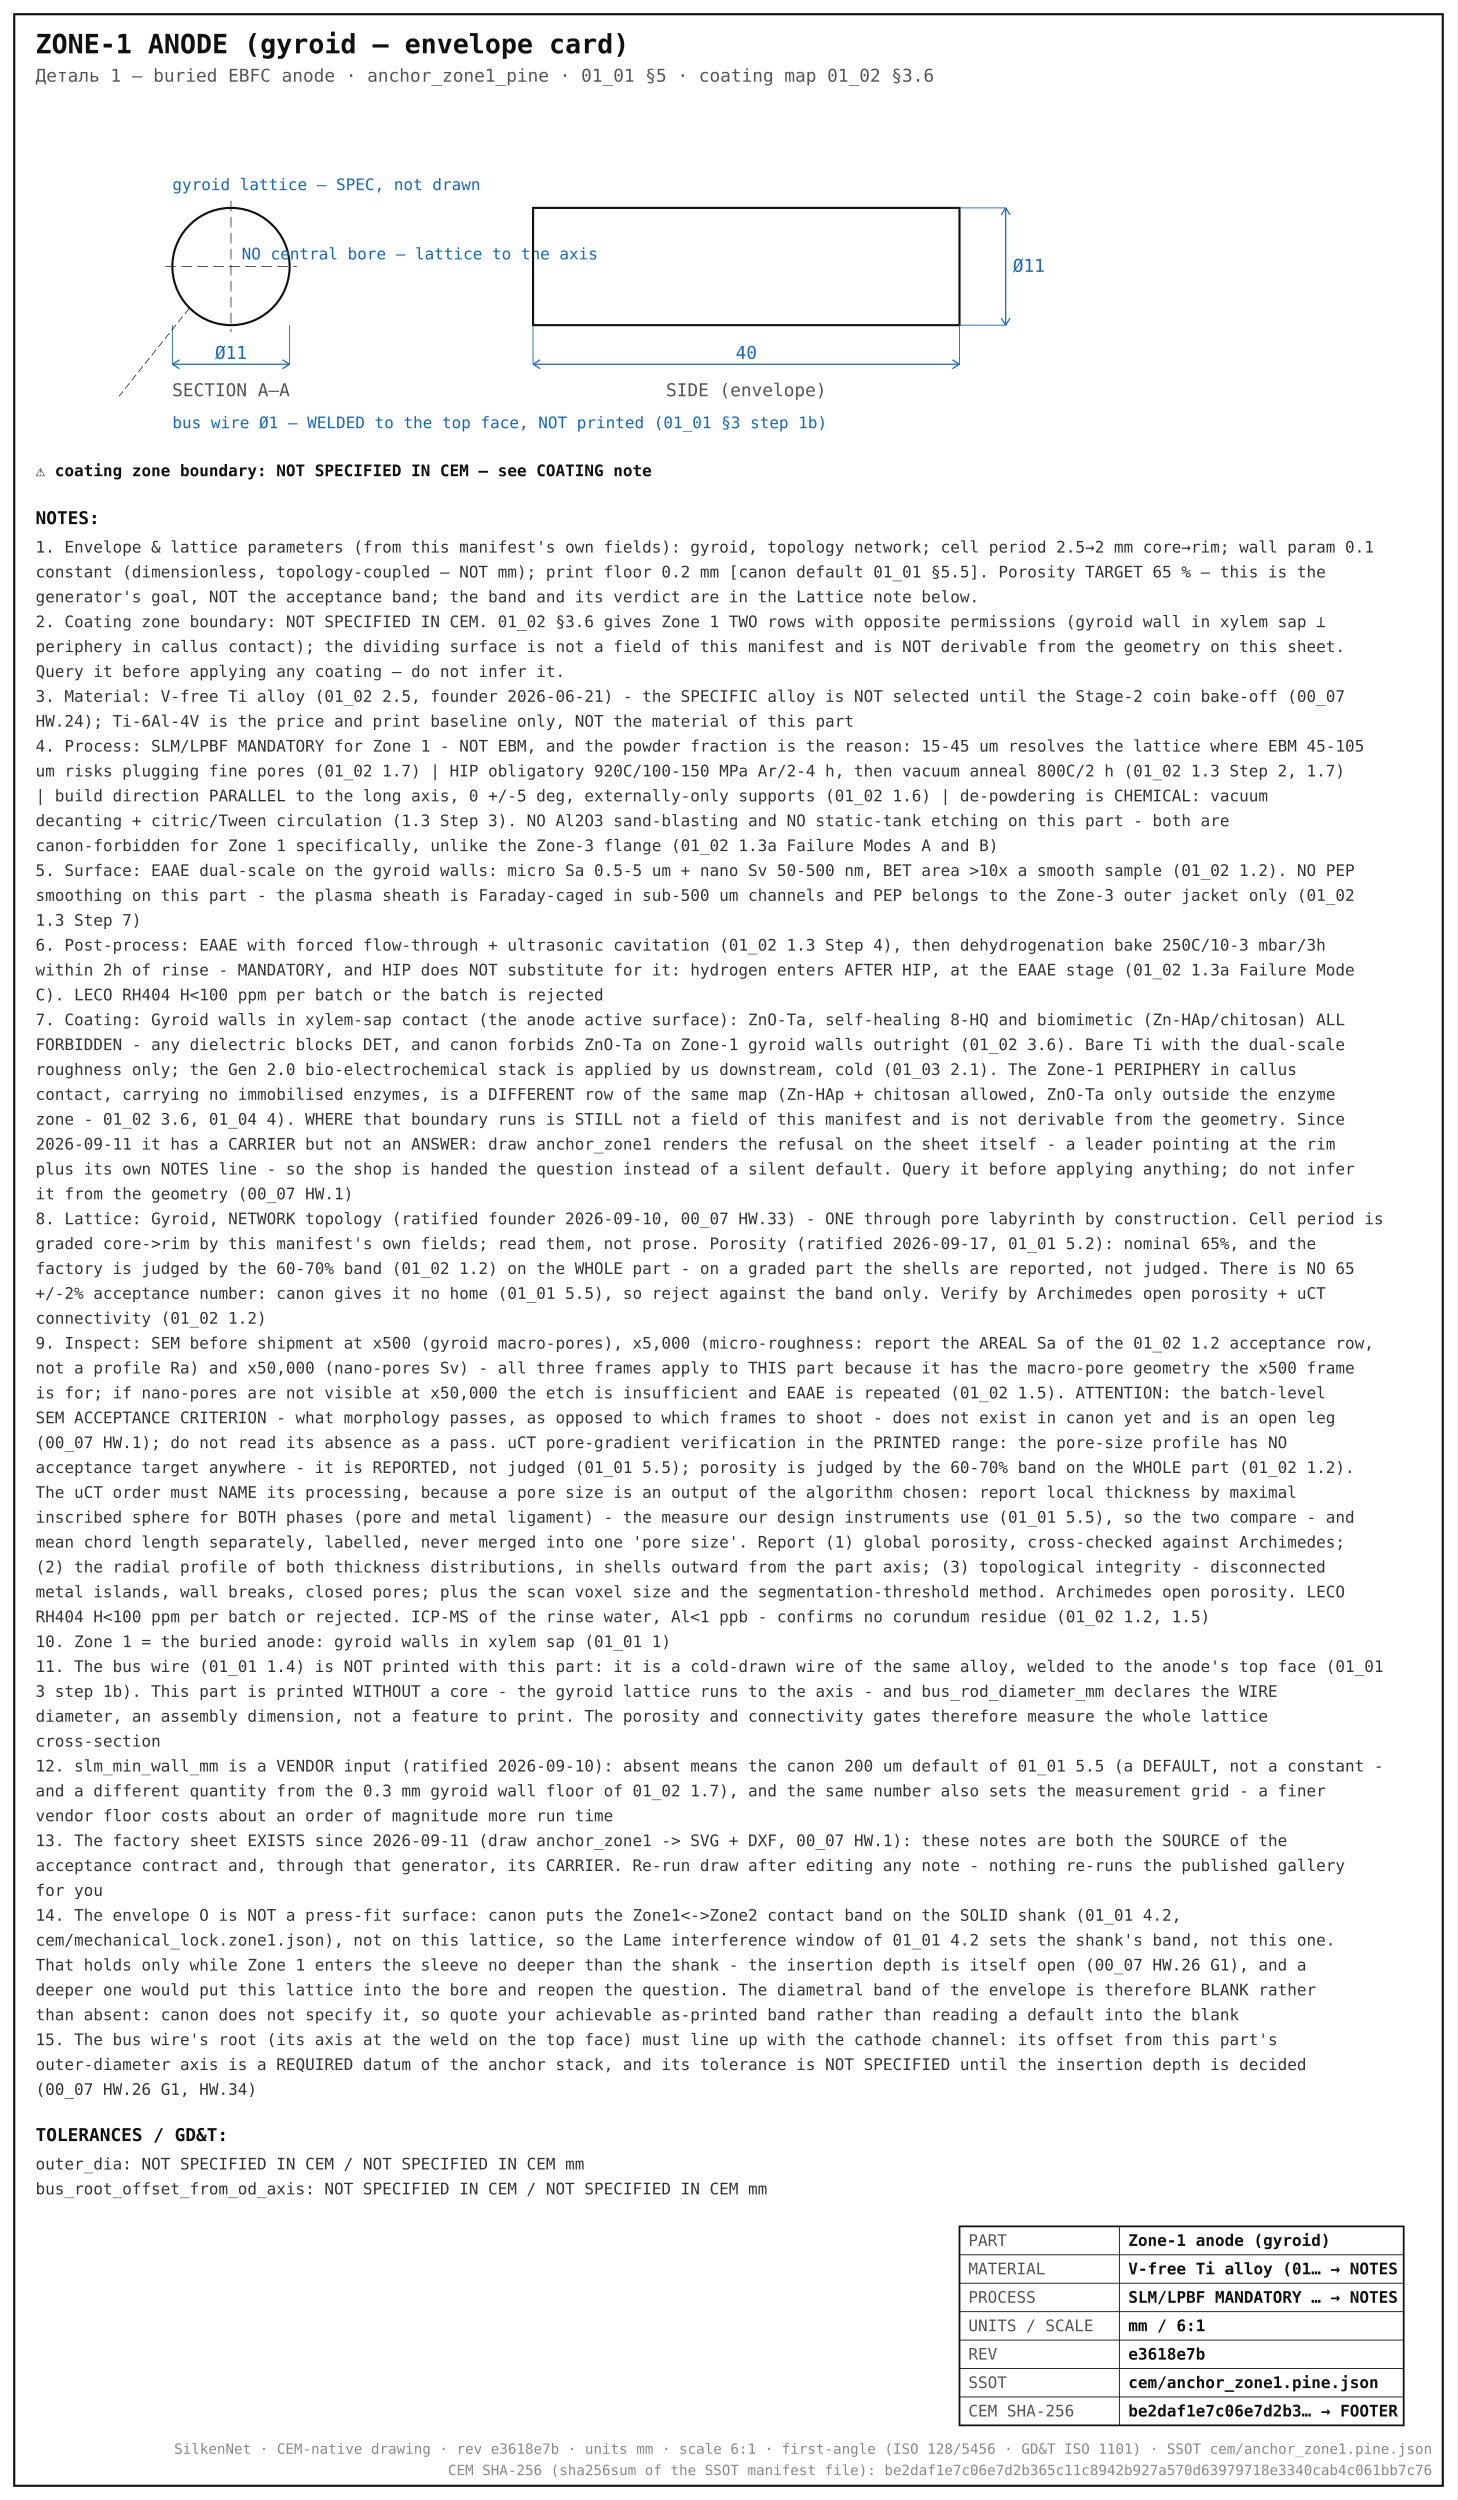
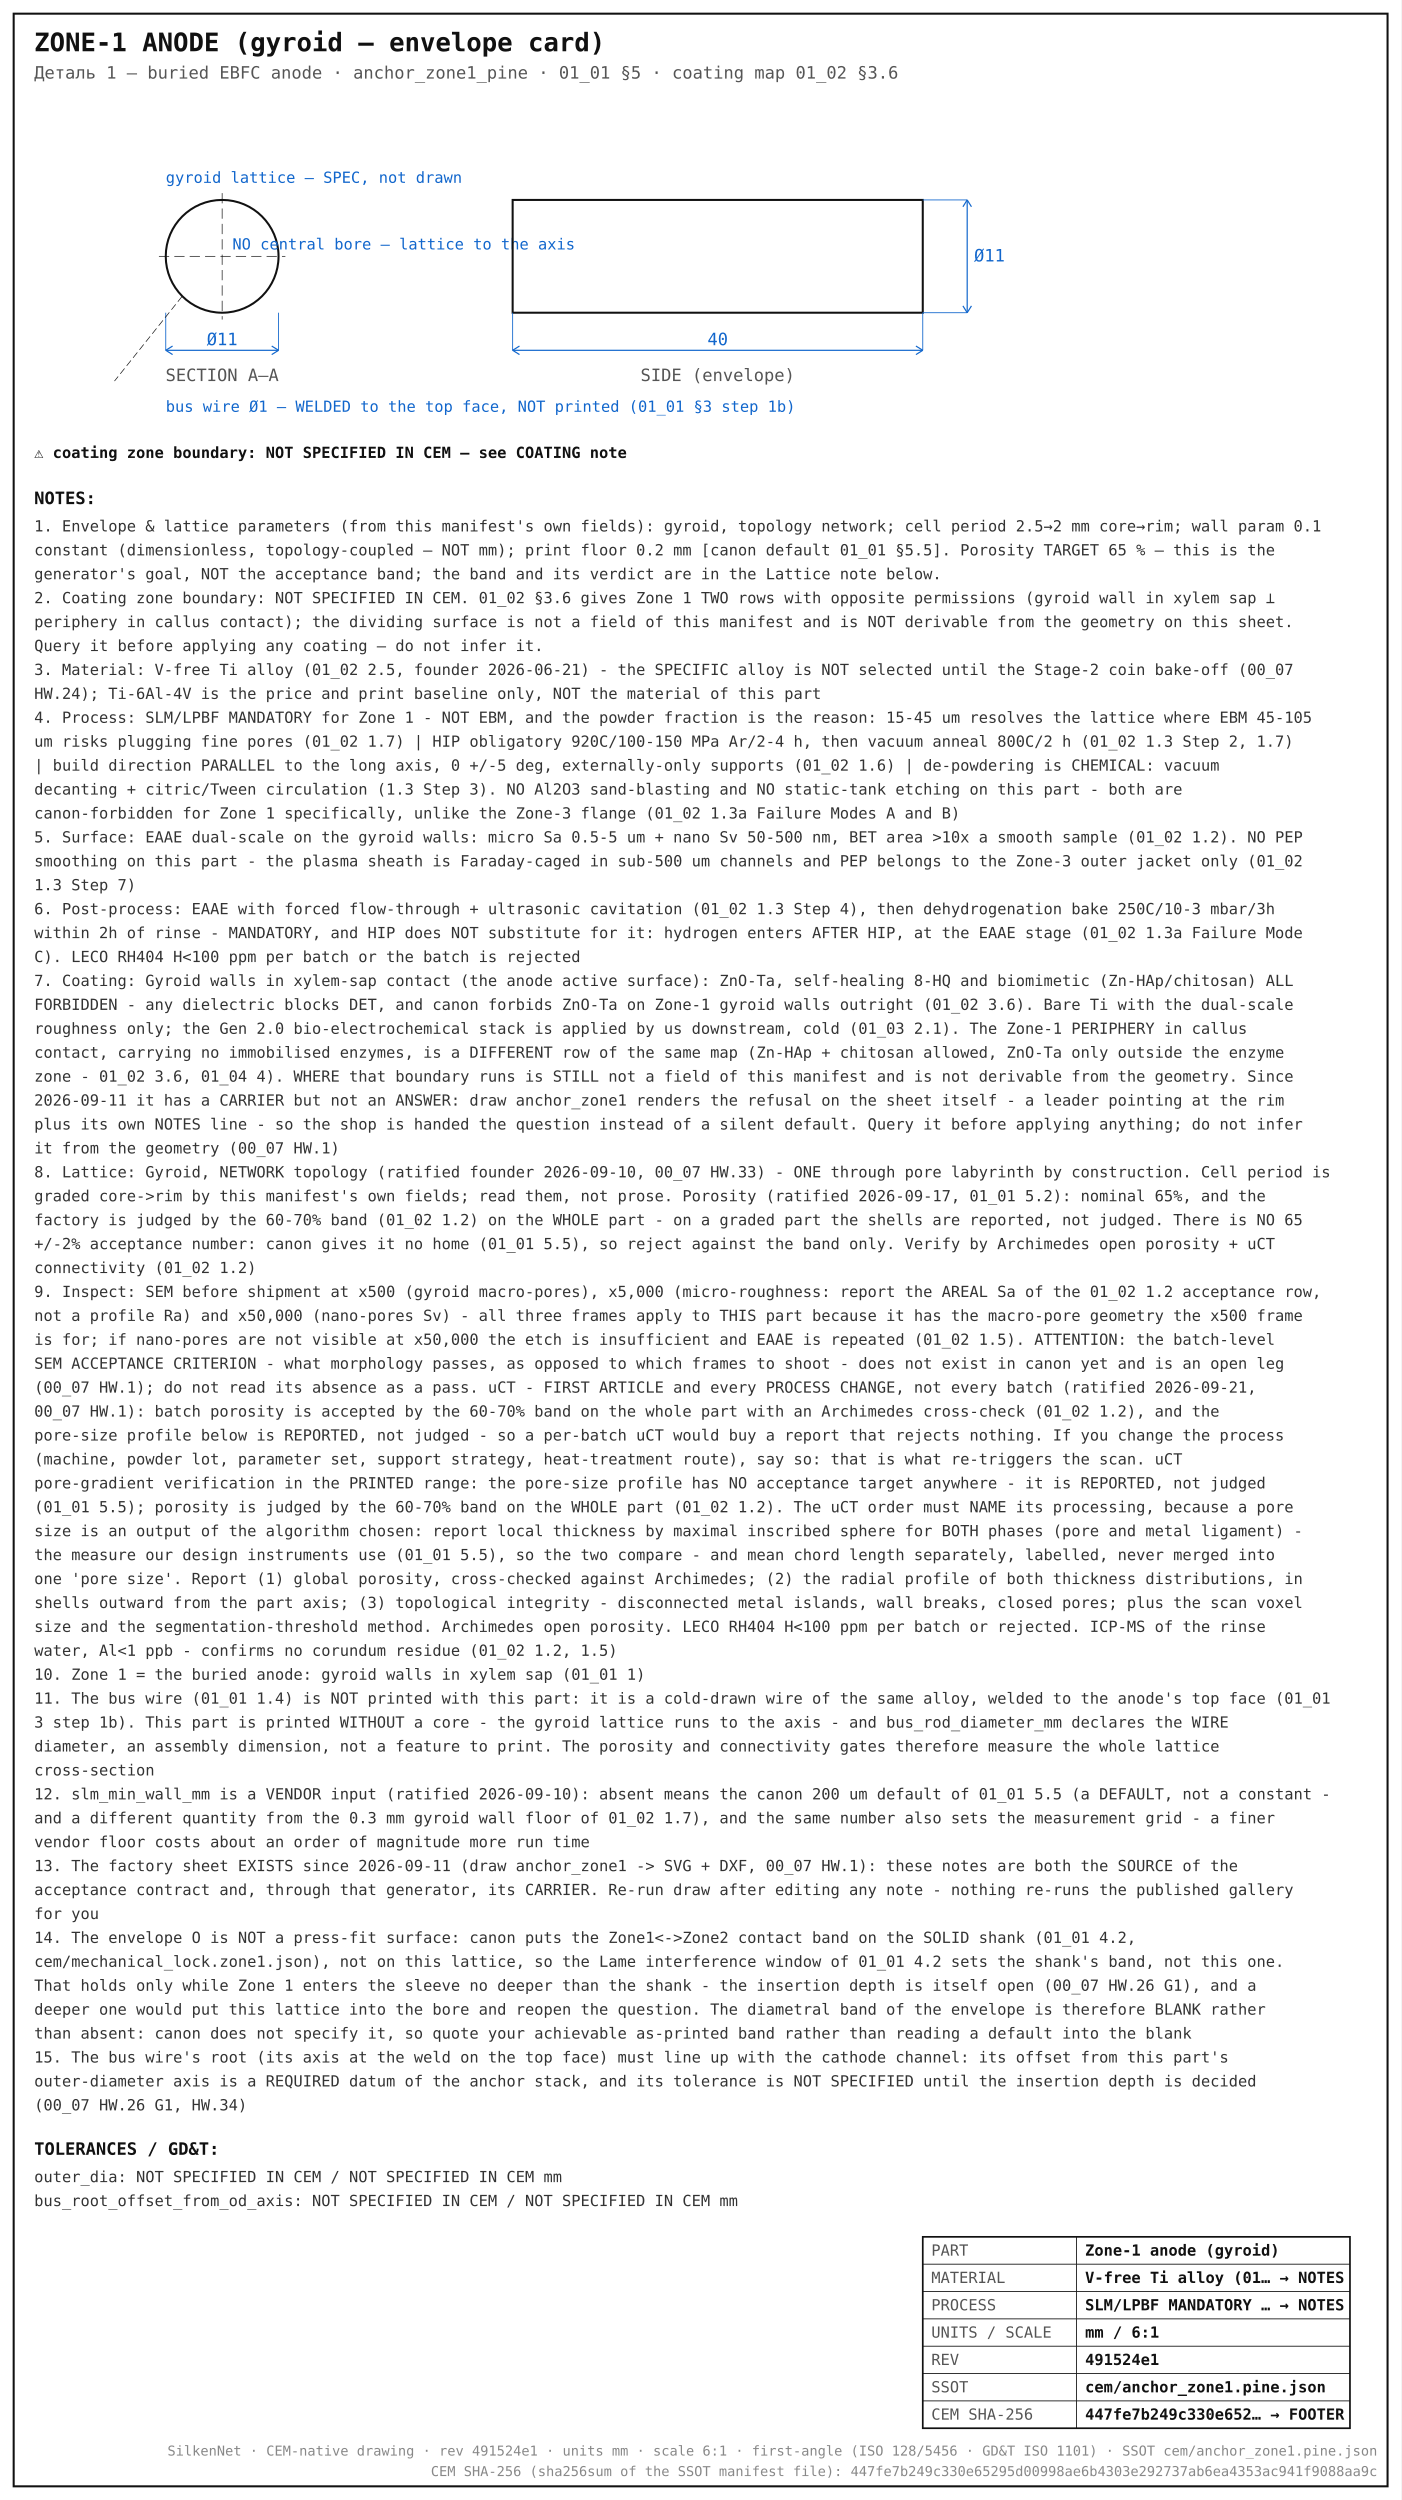
- <svg xmlns="http://www.w3.org/2000/svg" width="820" height="1407" viewBox="0 0 820 1407">
-   <rect x="0" y="0" width="820" height="1407" fill="white" />
-   <rect x="8" y="8" width="804" height="1391" fill="none" stroke="#111" stroke-width="1.2" />
+ <svg xmlns="http://www.w3.org/2000/svg" width="820" height="1463" viewBox="0 0 820 1463">
+   <rect x="0" y="0" width="820" height="1463" fill="white" />
+   <rect x="8" y="8" width="804" height="1447" fill="none" stroke="#111" stroke-width="1.2" />
  <text x="20" y="30" font-family="monospace" font-size="15" text-anchor="start" fill="#111" font-weight="bold">ZONE-1 ANODE  (gyroid — envelope card)</text>
  <text x="20" y="46" font-family="monospace" font-size="10" text-anchor="start" fill="#555" font-weight="normal">Деталь 1 — buried EBFC anode · anchor_zone1_pine · 01_01 §5 · coating map 01_02 §3.6</text>
  <circle cx="130" cy="150" r="33" fill="none" stroke="#111" stroke-width="1.2" />
  <line x1="93" y1="150" x2="167" y2="150" stroke="#111" stroke-width="0.4" stroke-dasharray="6 3" />
  <line x1="130" y1="113" x2="130" y2="187" stroke="#111" stroke-width="0.4" stroke-dasharray="6 3" />
  <text x="130" y="223" font-family="monospace" font-size="10" text-anchor="middle" fill="#555" font-weight="normal">SECTION A–A</text>
  <line x1="97" y1="183" x2="97" y2="205" stroke="#1166cc" stroke-width="0.5" />
  <line x1="163" y1="183" x2="163" y2="205" stroke="#1166cc" stroke-width="0.5" />
  <line x1="97" y1="205" x2="163" y2="205" stroke="#1166cc" stroke-width="0.7" />
  <line x1="97" y1="205" x2="101" y2="202.5" stroke="#1166cc" stroke-width="0.7" />
  <line x1="97" y1="205" x2="101" y2="207.5" stroke="#1166cc" stroke-width="0.7" />
  <line x1="163" y1="205" x2="159" y2="202.5" stroke="#1166cc" stroke-width="0.7" />
  <line x1="163" y1="205" x2="159" y2="207.5" stroke="#1166cc" stroke-width="0.7" />
  <text x="130" y="202" font-family="monospace" font-size="10" text-anchor="middle" fill="#1166cc" font-weight="normal">Ø11</text>
  <text x="136" y="146" font-family="monospace" font-size="9" text-anchor="start" fill="#1166cc" font-weight="normal">NO central bore — lattice to the axis</text>
  <text x="97" y="241" font-family="monospace" font-size="9" text-anchor="start" fill="#1166cc" font-weight="normal">bus wire Ø1 — WELDED to the top face, NOT printed (01_01 §3 step 1b)</text>
  <text x="97" y="107" font-family="monospace" font-size="9" text-anchor="start" fill="#1166cc" font-weight="normal">gyroid lattice — SPEC, not drawn</text>
  <line x1="106.57" y1="173.43" x2="67" y2="223" stroke="#111" stroke-width="0.4" stroke-dasharray="4 2" />
  <text x="20" y="268" font-family="monospace" font-size="9" text-anchor="start" fill="#111" font-weight="bold">⚠ coating zone boundary: NOT SPECIFIED IN CEM — see COATING note</text>
  <rect x="300" y="117" width="240" height="66" fill="none" stroke="#111" stroke-width="1.2" />
  <text x="420" y="223" font-family="monospace" font-size="10" text-anchor="middle" fill="#555" font-weight="normal">SIDE (envelope)</text>
  <line x1="300" y1="183" x2="300" y2="205" stroke="#1166cc" stroke-width="0.5" />
  <line x1="540" y1="183" x2="540" y2="205" stroke="#1166cc" stroke-width="0.5" />
  <line x1="300" y1="205" x2="540" y2="205" stroke="#1166cc" stroke-width="0.7" />
  <line x1="300" y1="205" x2="304" y2="202.5" stroke="#1166cc" stroke-width="0.7" />
  <line x1="300" y1="205" x2="304" y2="207.5" stroke="#1166cc" stroke-width="0.7" />
  <line x1="540" y1="205" x2="536" y2="202.5" stroke="#1166cc" stroke-width="0.7" />
  <line x1="540" y1="205" x2="536" y2="207.5" stroke="#1166cc" stroke-width="0.7" />
  <text x="420" y="202" font-family="monospace" font-size="10" text-anchor="middle" fill="#1166cc" font-weight="normal">40</text>
  <line x1="540" y1="117" x2="566" y2="117" stroke="#1166cc" stroke-width="0.5" />
  <line x1="540" y1="183" x2="566" y2="183" stroke="#1166cc" stroke-width="0.5" />
  <line x1="566" y1="117" x2="566" y2="183" stroke="#1166cc" stroke-width="0.7" />
  <line x1="566" y1="117" x2="563.5" y2="121" stroke="#1166cc" stroke-width="0.7" />
  <line x1="566" y1="117" x2="568.5" y2="121" stroke="#1166cc" stroke-width="0.7" />
  <line x1="566" y1="183" x2="563.5" y2="179" stroke="#1166cc" stroke-width="0.7" />
  <line x1="566" y1="183" x2="568.5" y2="179" stroke="#1166cc" stroke-width="0.7" />
  <text x="570" y="153" font-family="monospace" font-size="10" text-anchor="start" fill="#1166cc" font-weight="normal">Ø11</text>
  <text x="20" y="295" font-family="monospace" font-size="10" text-anchor="start" fill="#111" font-weight="bold">NOTES:</text>
  <text x="20" y="311" font-family="monospace" font-size="9" text-anchor="start" fill="#333" font-weight="normal">1. Envelope &amp; lattice parameters (from this manifest's own fields): gyroid, topology network; cell period 2.5→2 mm core→rim; wall param 0.1</text>
  <text x="20" y="325" font-family="monospace" font-size="9" text-anchor="start" fill="#333" font-weight="normal">   constant (dimensionless, topology-coupled — NOT mm); print floor 0.2 mm [canon default 01_01 §5.5]. Porosity TARGET 65 % — this is the</text>
  <text x="20" y="339" font-family="monospace" font-size="9" text-anchor="start" fill="#333" font-weight="normal">   generator's goal, NOT the acceptance band; the band and its verdict are in the Lattice note below.</text>
  <text x="20" y="353" font-family="monospace" font-size="9" text-anchor="start" fill="#333" font-weight="normal">2. Coating zone boundary: NOT SPECIFIED IN CEM. 01_02 §3.6 gives Zone 1 TWO rows with opposite permissions (gyroid wall in xylem sap ⊥</text>
  <text x="20" y="367" font-family="monospace" font-size="9" text-anchor="start" fill="#333" font-weight="normal">   periphery in callus contact); the dividing surface is not a field of this manifest and is NOT derivable from the geometry on this sheet.</text>
  <text x="20" y="381" font-family="monospace" font-size="9" text-anchor="start" fill="#333" font-weight="normal">   Query it before applying any coating — do not infer it.</text>
  <text x="20" y="395" font-family="monospace" font-size="9" text-anchor="start" fill="#333" font-weight="normal">3. Material: V-free Ti alloy (01_02 2.5, founder 2026-06-21) - the SPECIFIC alloy is NOT selected until the Stage-2 coin bake-off (00_07</text>
  <text x="20" y="409" font-family="monospace" font-size="9" text-anchor="start" fill="#333" font-weight="normal">   HW.24); Ti-6Al-4V is the price and print baseline only, NOT the material of this part</text>
  <text x="20" y="423" font-family="monospace" font-size="9" text-anchor="start" fill="#333" font-weight="normal">4. Process: SLM/LPBF MANDATORY for Zone 1 - NOT EBM, and the powder fraction is the reason: 15-45 um resolves the lattice where EBM 45-105</text>
  <text x="20" y="437" font-family="monospace" font-size="9" text-anchor="start" fill="#333" font-weight="normal">   um risks plugging fine pores (01_02 1.7) | HIP obligatory 920C/100-150 MPa Ar/2-4 h, then vacuum anneal 800C/2 h (01_02 1.3 Step 2, 1.7)</text>
  <text x="20" y="451" font-family="monospace" font-size="9" text-anchor="start" fill="#333" font-weight="normal">   | build direction PARALLEL to the long axis, 0 +/-5 deg, externally-only supports (01_02 1.6) | de-powdering is CHEMICAL: vacuum</text>
  <text x="20" y="465" font-family="monospace" font-size="9" text-anchor="start" fill="#333" font-weight="normal">   decanting + citric/Tween circulation (1.3 Step 3). NO Al2O3 sand-blasting and NO static-tank etching on this part - both are</text>
  <text x="20" y="479" font-family="monospace" font-size="9" text-anchor="start" fill="#333" font-weight="normal">   canon-forbidden for Zone 1 specifically, unlike the Zone-3 flange (01_02 1.3a Failure Modes A and B)</text>
  <text x="20" y="493" font-family="monospace" font-size="9" text-anchor="start" fill="#333" font-weight="normal">5. Surface: EAAE dual-scale on the gyroid walls: micro Sa 0.5-5 um + nano Sv 50-500 nm, BET area &gt;10x a smooth sample (01_02 1.2). NO PEP</text>
  <text x="20" y="507" font-family="monospace" font-size="9" text-anchor="start" fill="#333" font-weight="normal">   smoothing on this part - the plasma sheath is Faraday-caged in sub-500 um channels and PEP belongs to the Zone-3 outer jacket only (01_02</text>
  <text x="20" y="521" font-family="monospace" font-size="9" text-anchor="start" fill="#333" font-weight="normal">   1.3 Step 7)</text>
  <text x="20" y="535" font-family="monospace" font-size="9" text-anchor="start" fill="#333" font-weight="normal">6. Post-process: EAAE with forced flow-through + ultrasonic cavitation (01_02 1.3 Step 4), then dehydrogenation bake 250C/10-3 mbar/3h</text>
  <text x="20" y="549" font-family="monospace" font-size="9" text-anchor="start" fill="#333" font-weight="normal">   within 2h of rinse - MANDATORY, and HIP does NOT substitute for it: hydrogen enters AFTER HIP, at the EAAE stage (01_02 1.3a Failure Mode</text>
  <text x="20" y="563" font-family="monospace" font-size="9" text-anchor="start" fill="#333" font-weight="normal">   C). LECO RH404 H&lt;100 ppm per batch or the batch is rejected</text>
  <text x="20" y="577" font-family="monospace" font-size="9" text-anchor="start" fill="#333" font-weight="normal">7. Coating: Gyroid walls in xylem-sap contact (the anode active surface): ZnO-Ta, self-healing 8-HQ and biomimetic (Zn-HAp/chitosan) ALL</text>
  <text x="20" y="591" font-family="monospace" font-size="9" text-anchor="start" fill="#333" font-weight="normal">   FORBIDDEN - any dielectric blocks DET, and canon forbids ZnO-Ta on Zone-1 gyroid walls outright (01_02 3.6). Bare Ti with the dual-scale</text>
  <text x="20" y="605" font-family="monospace" font-size="9" text-anchor="start" fill="#333" font-weight="normal">   roughness only; the Gen 2.0 bio-electrochemical stack is applied by us downstream, cold (01_03 2.1). The Zone-1 PERIPHERY in callus</text>
  <text x="20" y="619" font-family="monospace" font-size="9" text-anchor="start" fill="#333" font-weight="normal">   contact, carrying no immobilised enzymes, is a DIFFERENT row of the same map (Zn-HAp + chitosan allowed, ZnO-Ta only outside the enzyme</text>
  <text x="20" y="633" font-family="monospace" font-size="9" text-anchor="start" fill="#333" font-weight="normal">   zone - 01_02 3.6, 01_04 4). WHERE that boundary runs is STILL not a field of this manifest and is not derivable from the geometry. Since</text>
  <text x="20" y="647" font-family="monospace" font-size="9" text-anchor="start" fill="#333" font-weight="normal">   2026-09-11 it has a CARRIER but not an ANSWER: draw anchor_zone1 renders the refusal on the sheet itself - a leader pointing at the rim</text>
  <text x="20" y="661" font-family="monospace" font-size="9" text-anchor="start" fill="#333" font-weight="normal">   plus its own NOTES line - so the shop is handed the question instead of a silent default. Query it before applying anything; do not infer</text>
  <text x="20" y="675" font-family="monospace" font-size="9" text-anchor="start" fill="#333" font-weight="normal">   it from the geometry (00_07 HW.1)</text>
  <text x="20" y="689" font-family="monospace" font-size="9" text-anchor="start" fill="#333" font-weight="normal">8. Lattice: Gyroid, NETWORK topology (ratified founder 2026-09-10, 00_07 HW.33) - ONE through pore labyrinth by construction. Cell period is</text>
  <text x="20" y="703" font-family="monospace" font-size="9" text-anchor="start" fill="#333" font-weight="normal">   graded core-&gt;rim by this manifest's own fields; read them, not prose. Porosity (ratified 2026-09-17, 01_01 5.2): nominal 65%, and the</text>
  <text x="20" y="717" font-family="monospace" font-size="9" text-anchor="start" fill="#333" font-weight="normal">   factory is judged by the 60-70% band (01_02 1.2) on the WHOLE part - on a graded part the shells are reported, not judged. There is NO 65</text>
  <text x="20" y="731" font-family="monospace" font-size="9" text-anchor="start" fill="#333" font-weight="normal">   +/-2% acceptance number: canon gives it no home (01_01 5.5), so reject against the band only. Verify by Archimedes open porosity + uCT</text>
  <text x="20" y="745" font-family="monospace" font-size="9" text-anchor="start" fill="#333" font-weight="normal">   connectivity (01_02 1.2)</text>
  <text x="20" y="759" font-family="monospace" font-size="9" text-anchor="start" fill="#333" font-weight="normal">9. Inspect: SEM before shipment at x500 (gyroid macro-pores), x5,000 (micro-roughness: report the AREAL Sa of the 01_02 1.2 acceptance row,</text>
  <text x="20" y="773" font-family="monospace" font-size="9" text-anchor="start" fill="#333" font-weight="normal">   not a profile Ra) and x50,000 (nano-pores Sv) - all three frames apply to THIS part because it has the macro-pore geometry the x500 frame</text>
  <text x="20" y="787" font-family="monospace" font-size="9" text-anchor="start" fill="#333" font-weight="normal">   is for; if nano-pores are not visible at x50,000 the etch is insufficient and EAAE is repeated (01_02 1.5). ATTENTION: the batch-level</text>
  <text x="20" y="801" font-family="monospace" font-size="9" text-anchor="start" fill="#333" font-weight="normal">   SEM ACCEPTANCE CRITERION - what morphology passes, as opposed to which frames to shoot - does not exist in canon yet and is an open leg</text>
-   <text x="20" y="815" font-family="monospace" font-size="9" text-anchor="start" fill="#333" font-weight="normal">   (00_07 HW.1); do not read its absence as a pass. uCT pore-gradient verification in the PRINTED range: the pore-size profile has NO</text>
-   <text x="20" y="829" font-family="monospace" font-size="9" text-anchor="start" fill="#333" font-weight="normal">   acceptance target anywhere - it is REPORTED, not judged (01_01 5.5); porosity is judged by the 60-70% band on the WHOLE part (01_02 1.2).</text>
-   <text x="20" y="843" font-family="monospace" font-size="9" text-anchor="start" fill="#333" font-weight="normal">   The uCT order must NAME its processing, because a pore size is an output of the algorithm chosen: report local thickness by maximal</text>
-   <text x="20" y="857" font-family="monospace" font-size="9" text-anchor="start" fill="#333" font-weight="normal">   inscribed sphere for BOTH phases (pore and metal ligament) - the measure our design instruments use (01_01 5.5), so the two compare - and</text>
-   <text x="20" y="871" font-family="monospace" font-size="9" text-anchor="start" fill="#333" font-weight="normal">   mean chord length separately, labelled, never merged into one 'pore size'. Report (1) global porosity, cross-checked against Archimedes;</text>
-   <text x="20" y="885" font-family="monospace" font-size="9" text-anchor="start" fill="#333" font-weight="normal">   (2) the radial profile of both thickness distributions, in shells outward from the part axis; (3) topological integrity - disconnected</text>
-   <text x="20" y="899" font-family="monospace" font-size="9" text-anchor="start" fill="#333" font-weight="normal">   metal islands, wall breaks, closed pores; plus the scan voxel size and the segmentation-threshold method. Archimedes open porosity. LECO</text>
-   <text x="20" y="913" font-family="monospace" font-size="9" text-anchor="start" fill="#333" font-weight="normal">   RH404 H&lt;100 ppm per batch or rejected. ICP-MS of the rinse water, Al&lt;1 ppb - confirms no corundum residue (01_02 1.2, 1.5)</text>
-   <text x="20" y="927" font-family="monospace" font-size="9" text-anchor="start" fill="#333" font-weight="normal">10. Zone 1 = the buried anode: gyroid walls in xylem sap (01_01 1)</text>
-   <text x="20" y="941" font-family="monospace" font-size="9" text-anchor="start" fill="#333" font-weight="normal">11. The bus wire (01_01 1.4) is NOT printed with this part: it is a cold-drawn wire of the same alloy, welded to the anode's top face (01_01</text>
-   <text x="20" y="955" font-family="monospace" font-size="9" text-anchor="start" fill="#333" font-weight="normal">   3 step 1b). This part is printed WITHOUT a core - the gyroid lattice runs to the axis - and bus_rod_diameter_mm declares the WIRE</text>
-   <text x="20" y="969" font-family="monospace" font-size="9" text-anchor="start" fill="#333" font-weight="normal">   diameter, an assembly dimension, not a feature to print. The porosity and connectivity gates therefore measure the whole lattice</text>
-   <text x="20" y="983" font-family="monospace" font-size="9" text-anchor="start" fill="#333" font-weight="normal">   cross-section</text>
-   <text x="20" y="997" font-family="monospace" font-size="9" text-anchor="start" fill="#333" font-weight="normal">12. slm_min_wall_mm is a VENDOR input (ratified 2026-09-10): absent means the canon 200 um default of 01_01 5.5 (a DEFAULT, not a constant -</text>
-   <text x="20" y="1011" font-family="monospace" font-size="9" text-anchor="start" fill="#333" font-weight="normal">   and a different quantity from the 0.3 mm gyroid wall floor of 01_02 1.7), and the same number also sets the measurement grid - a finer</text>
-   <text x="20" y="1025" font-family="monospace" font-size="9" text-anchor="start" fill="#333" font-weight="normal">   vendor floor costs about an order of magnitude more run time</text>
-   <text x="20" y="1039" font-family="monospace" font-size="9" text-anchor="start" fill="#333" font-weight="normal">13. The factory sheet EXISTS since 2026-09-11 (draw anchor_zone1 -&gt; SVG + DXF, 00_07 HW.1): these notes are both the SOURCE of the</text>
-   <text x="20" y="1053" font-family="monospace" font-size="9" text-anchor="start" fill="#333" font-weight="normal">   acceptance contract and, through that generator, its CARRIER. Re-run draw after editing any note - nothing re-runs the published gallery</text>
-   <text x="20" y="1067" font-family="monospace" font-size="9" text-anchor="start" fill="#333" font-weight="normal">   for you</text>
-   <text x="20" y="1081" font-family="monospace" font-size="9" text-anchor="start" fill="#333" font-weight="normal">14. The envelope O is NOT a press-fit surface: canon puts the Zone1&lt;-&gt;Zone2 contact band on the SOLID shank (01_01 4.2,</text>
-   <text x="20" y="1095" font-family="monospace" font-size="9" text-anchor="start" fill="#333" font-weight="normal">   cem/mechanical_lock.zone1.json), not on this lattice, so the Lame interference window of 01_01 4.2 sets the shank's band, not this one.</text>
-   <text x="20" y="1109" font-family="monospace" font-size="9" text-anchor="start" fill="#333" font-weight="normal">   That holds only while Zone 1 enters the sleeve no deeper than the shank - the insertion depth is itself open (00_07 HW.26 G1), and a</text>
-   <text x="20" y="1123" font-family="monospace" font-size="9" text-anchor="start" fill="#333" font-weight="normal">   deeper one would put this lattice into the bore and reopen the question. The diametral band of the envelope is therefore BLANK rather</text>
-   <text x="20" y="1137" font-family="monospace" font-size="9" text-anchor="start" fill="#333" font-weight="normal">   than absent: canon does not specify it, so quote your achievable as-printed band rather than reading a default into the blank</text>
-   <text x="20" y="1151" font-family="monospace" font-size="9" text-anchor="start" fill="#333" font-weight="normal">15. The bus wire's root (its axis at the weld on the top face) must line up with the cathode channel: its offset from this part's</text>
-   <text x="20" y="1165" font-family="monospace" font-size="9" text-anchor="start" fill="#333" font-weight="normal">   outer-diameter axis is a REQUIRED datum of the anchor stack, and its tolerance is NOT SPECIFIED until the insertion depth is decided</text>
-   <text x="20" y="1179" font-family="monospace" font-size="9" text-anchor="start" fill="#333" font-weight="normal">   (00_07 HW.26 G1, HW.34)</text>
-   <text x="20" y="1205" font-family="monospace" font-size="10" text-anchor="start" fill="#111" font-weight="bold">TOLERANCES / GD&amp;T:</text>
-   <text x="20" y="1221" font-family="monospace" font-size="9" text-anchor="start" fill="#333" font-weight="normal">outer_dia: NOT SPECIFIED IN CEM / NOT SPECIFIED IN CEM mm</text>
-   <text x="20" y="1235" font-family="monospace" font-size="9" text-anchor="start" fill="#333" font-weight="normal">bus_root_offset_from_od_axis: NOT SPECIFIED IN CEM / NOT SPECIFIED IN CEM mm</text>
-   <rect x="540" y="1253" width="250" height="112" fill="none" stroke="#111" stroke-width="1" />
-   <line x1="630" y1="1253" x2="630" y2="1269" stroke="#111" stroke-width="0.5" />
-   <text x="545" y="1264" font-family="monospace" font-size="9" text-anchor="start" fill="#555" font-weight="normal">PART</text>
-   <text x="635" y="1264" font-family="monospace" font-size="9" text-anchor="start" fill="#111" font-weight="bold">Zone-1 anode (gyroid)</text>
-   <line x1="540" y1="1269" x2="790" y2="1269" stroke="#111" stroke-width="0.5" />
-   <line x1="630" y1="1269" x2="630" y2="1285" stroke="#111" stroke-width="0.5" />
-   <text x="545" y="1280" font-family="monospace" font-size="9" text-anchor="start" fill="#555" font-weight="normal">MATERIAL</text>
-   <text x="635" y="1280" font-family="monospace" font-size="9" text-anchor="start" fill="#111" font-weight="bold">V-free Ti alloy (01… → NOTES</text>
-   <line x1="540" y1="1285" x2="790" y2="1285" stroke="#111" stroke-width="0.5" />
-   <line x1="630" y1="1285" x2="630" y2="1301" stroke="#111" stroke-width="0.5" />
-   <text x="545" y="1296" font-family="monospace" font-size="9" text-anchor="start" fill="#555" font-weight="normal">PROCESS</text>
-   <text x="635" y="1296" font-family="monospace" font-size="9" text-anchor="start" fill="#111" font-weight="bold">SLM/LPBF MANDATORY … → NOTES</text>
-   <line x1="540" y1="1301" x2="790" y2="1301" stroke="#111" stroke-width="0.5" />
-   <line x1="630" y1="1301" x2="630" y2="1317" stroke="#111" stroke-width="0.5" />
-   <text x="545" y="1312" font-family="monospace" font-size="9" text-anchor="start" fill="#555" font-weight="normal">UNITS / SCALE</text>
-   <text x="635" y="1312" font-family="monospace" font-size="9" text-anchor="start" fill="#111" font-weight="bold">mm / 6:1</text>
-   <line x1="540" y1="1317" x2="790" y2="1317" stroke="#111" stroke-width="0.5" />
-   <line x1="630" y1="1317" x2="630" y2="1333" stroke="#111" stroke-width="0.5" />
-   <text x="545" y="1328" font-family="monospace" font-size="9" text-anchor="start" fill="#555" font-weight="normal">REV</text>
-   <text x="635" y="1328" font-family="monospace" font-size="9" text-anchor="start" fill="#111" font-weight="bold">e3618e7b</text>
-   <line x1="540" y1="1333" x2="790" y2="1333" stroke="#111" stroke-width="0.5" />
-   <line x1="630" y1="1333" x2="630" y2="1349" stroke="#111" stroke-width="0.5" />
-   <text x="545" y="1344" font-family="monospace" font-size="9" text-anchor="start" fill="#555" font-weight="normal">SSOT</text>
-   <text x="635" y="1344" font-family="monospace" font-size="9" text-anchor="start" fill="#111" font-weight="bold">cem/anchor_zone1.pine.json</text>
-   <line x1="540" y1="1349" x2="790" y2="1349" stroke="#111" stroke-width="0.5" />
-   <line x1="630" y1="1349" x2="630" y2="1365" stroke="#111" stroke-width="0.5" />
-   <text x="545" y="1360" font-family="monospace" font-size="9" text-anchor="start" fill="#555" font-weight="normal">CEM SHA-256</text>
-   <text x="635" y="1360" font-family="monospace" font-size="9" text-anchor="start" fill="#111" font-weight="bold">be2daf1e7c06e7d2b3… → FOOTER</text>
-   <text x="806" y="1381" font-family="monospace" font-size="8" text-anchor="end" fill="#888" font-weight="normal">SilkenNet · CEM-native drawing · rev e3618e7b · units mm · scale 6:1 · first-angle (ISO 128/5456 · GD&amp;T ISO 1101) · SSOT cem/anchor_zone1.pine.json</text>
-   <text x="806" y="1393" font-family="monospace" font-size="8" text-anchor="end" fill="#888" font-weight="normal">CEM SHA-256 (sha256sum of the SSOT manifest file): be2daf1e7c06e7d2b365c11c8942b927a570d63979718e3340cab4c061bb7c76</text>
+   <text x="20" y="815" font-family="monospace" font-size="9" text-anchor="start" fill="#333" font-weight="normal">   (00_07 HW.1); do not read its absence as a pass. uCT - FIRST ARTICLE and every PROCESS CHANGE, not every batch (ratified 2026-09-21,</text>
+   <text x="20" y="829" font-family="monospace" font-size="9" text-anchor="start" fill="#333" font-weight="normal">   00_07 HW.1): batch porosity is accepted by the 60-70% band on the whole part with an Archimedes cross-check (01_02 1.2), and the</text>
+   <text x="20" y="843" font-family="monospace" font-size="9" text-anchor="start" fill="#333" font-weight="normal">   pore-size profile below is REPORTED, not judged - so a per-batch uCT would buy a report that rejects nothing. If you change the process</text>
+   <text x="20" y="857" font-family="monospace" font-size="9" text-anchor="start" fill="#333" font-weight="normal">   (machine, powder lot, parameter set, support strategy, heat-treatment route), say so: that is what re-triggers the scan. uCT</text>
+   <text x="20" y="871" font-family="monospace" font-size="9" text-anchor="start" fill="#333" font-weight="normal">   pore-gradient verification in the PRINTED range: the pore-size profile has NO acceptance target anywhere - it is REPORTED, not judged</text>
+   <text x="20" y="885" font-family="monospace" font-size="9" text-anchor="start" fill="#333" font-weight="normal">   (01_01 5.5); porosity is judged by the 60-70% band on the WHOLE part (01_02 1.2). The uCT order must NAME its processing, because a pore</text>
+   <text x="20" y="899" font-family="monospace" font-size="9" text-anchor="start" fill="#333" font-weight="normal">   size is an output of the algorithm chosen: report local thickness by maximal inscribed sphere for BOTH phases (pore and metal ligament) -</text>
+   <text x="20" y="913" font-family="monospace" font-size="9" text-anchor="start" fill="#333" font-weight="normal">   the measure our design instruments use (01_01 5.5), so the two compare - and mean chord length separately, labelled, never merged into</text>
+   <text x="20" y="927" font-family="monospace" font-size="9" text-anchor="start" fill="#333" font-weight="normal">   one 'pore size'. Report (1) global porosity, cross-checked against Archimedes; (2) the radial profile of both thickness distributions, in</text>
+   <text x="20" y="941" font-family="monospace" font-size="9" text-anchor="start" fill="#333" font-weight="normal">   shells outward from the part axis; (3) topological integrity - disconnected metal islands, wall breaks, closed pores; plus the scan voxel</text>
+   <text x="20" y="955" font-family="monospace" font-size="9" text-anchor="start" fill="#333" font-weight="normal">   size and the segmentation-threshold method. Archimedes open porosity. LECO RH404 H&lt;100 ppm per batch or rejected. ICP-MS of the rinse</text>
+   <text x="20" y="969" font-family="monospace" font-size="9" text-anchor="start" fill="#333" font-weight="normal">   water, Al&lt;1 ppb - confirms no corundum residue (01_02 1.2, 1.5)</text>
+   <text x="20" y="983" font-family="monospace" font-size="9" text-anchor="start" fill="#333" font-weight="normal">10. Zone 1 = the buried anode: gyroid walls in xylem sap (01_01 1)</text>
+   <text x="20" y="997" font-family="monospace" font-size="9" text-anchor="start" fill="#333" font-weight="normal">11. The bus wire (01_01 1.4) is NOT printed with this part: it is a cold-drawn wire of the same alloy, welded to the anode's top face (01_01</text>
+   <text x="20" y="1011" font-family="monospace" font-size="9" text-anchor="start" fill="#333" font-weight="normal">   3 step 1b). This part is printed WITHOUT a core - the gyroid lattice runs to the axis - and bus_rod_diameter_mm declares the WIRE</text>
+   <text x="20" y="1025" font-family="monospace" font-size="9" text-anchor="start" fill="#333" font-weight="normal">   diameter, an assembly dimension, not a feature to print. The porosity and connectivity gates therefore measure the whole lattice</text>
+   <text x="20" y="1039" font-family="monospace" font-size="9" text-anchor="start" fill="#333" font-weight="normal">   cross-section</text>
+   <text x="20" y="1053" font-family="monospace" font-size="9" text-anchor="start" fill="#333" font-weight="normal">12. slm_min_wall_mm is a VENDOR input (ratified 2026-09-10): absent means the canon 200 um default of 01_01 5.5 (a DEFAULT, not a constant -</text>
+   <text x="20" y="1067" font-family="monospace" font-size="9" text-anchor="start" fill="#333" font-weight="normal">   and a different quantity from the 0.3 mm gyroid wall floor of 01_02 1.7), and the same number also sets the measurement grid - a finer</text>
+   <text x="20" y="1081" font-family="monospace" font-size="9" text-anchor="start" fill="#333" font-weight="normal">   vendor floor costs about an order of magnitude more run time</text>
+   <text x="20" y="1095" font-family="monospace" font-size="9" text-anchor="start" fill="#333" font-weight="normal">13. The factory sheet EXISTS since 2026-09-11 (draw anchor_zone1 -&gt; SVG + DXF, 00_07 HW.1): these notes are both the SOURCE of the</text>
+   <text x="20" y="1109" font-family="monospace" font-size="9" text-anchor="start" fill="#333" font-weight="normal">   acceptance contract and, through that generator, its CARRIER. Re-run draw after editing any note - nothing re-runs the published gallery</text>
+   <text x="20" y="1123" font-family="monospace" font-size="9" text-anchor="start" fill="#333" font-weight="normal">   for you</text>
+   <text x="20" y="1137" font-family="monospace" font-size="9" text-anchor="start" fill="#333" font-weight="normal">14. The envelope O is NOT a press-fit surface: canon puts the Zone1&lt;-&gt;Zone2 contact band on the SOLID shank (01_01 4.2,</text>
+   <text x="20" y="1151" font-family="monospace" font-size="9" text-anchor="start" fill="#333" font-weight="normal">   cem/mechanical_lock.zone1.json), not on this lattice, so the Lame interference window of 01_01 4.2 sets the shank's band, not this one.</text>
+   <text x="20" y="1165" font-family="monospace" font-size="9" text-anchor="start" fill="#333" font-weight="normal">   That holds only while Zone 1 enters the sleeve no deeper than the shank - the insertion depth is itself open (00_07 HW.26 G1), and a</text>
+   <text x="20" y="1179" font-family="monospace" font-size="9" text-anchor="start" fill="#333" font-weight="normal">   deeper one would put this lattice into the bore and reopen the question. The diametral band of the envelope is therefore BLANK rather</text>
+   <text x="20" y="1193" font-family="monospace" font-size="9" text-anchor="start" fill="#333" font-weight="normal">   than absent: canon does not specify it, so quote your achievable as-printed band rather than reading a default into the blank</text>
+   <text x="20" y="1207" font-family="monospace" font-size="9" text-anchor="start" fill="#333" font-weight="normal">15. The bus wire's root (its axis at the weld on the top face) must line up with the cathode channel: its offset from this part's</text>
+   <text x="20" y="1221" font-family="monospace" font-size="9" text-anchor="start" fill="#333" font-weight="normal">   outer-diameter axis is a REQUIRED datum of the anchor stack, and its tolerance is NOT SPECIFIED until the insertion depth is decided</text>
+   <text x="20" y="1235" font-family="monospace" font-size="9" text-anchor="start" fill="#333" font-weight="normal">   (00_07 HW.26 G1, HW.34)</text>
+   <text x="20" y="1261" font-family="monospace" font-size="10" text-anchor="start" fill="#111" font-weight="bold">TOLERANCES / GD&amp;T:</text>
+   <text x="20" y="1277" font-family="monospace" font-size="9" text-anchor="start" fill="#333" font-weight="normal">outer_dia: NOT SPECIFIED IN CEM / NOT SPECIFIED IN CEM mm</text>
+   <text x="20" y="1291" font-family="monospace" font-size="9" text-anchor="start" fill="#333" font-weight="normal">bus_root_offset_from_od_axis: NOT SPECIFIED IN CEM / NOT SPECIFIED IN CEM mm</text>
+   <rect x="540" y="1309" width="250" height="112" fill="none" stroke="#111" stroke-width="1" />
+   <line x1="630" y1="1309" x2="630" y2="1325" stroke="#111" stroke-width="0.5" />
+   <text x="545" y="1320" font-family="monospace" font-size="9" text-anchor="start" fill="#555" font-weight="normal">PART</text>
+   <text x="635" y="1320" font-family="monospace" font-size="9" text-anchor="start" fill="#111" font-weight="bold">Zone-1 anode (gyroid)</text>
+   <line x1="540" y1="1325" x2="790" y2="1325" stroke="#111" stroke-width="0.5" />
+   <line x1="630" y1="1325" x2="630" y2="1341" stroke="#111" stroke-width="0.5" />
+   <text x="545" y="1336" font-family="monospace" font-size="9" text-anchor="start" fill="#555" font-weight="normal">MATERIAL</text>
+   <text x="635" y="1336" font-family="monospace" font-size="9" text-anchor="start" fill="#111" font-weight="bold">V-free Ti alloy (01… → NOTES</text>
+   <line x1="540" y1="1341" x2="790" y2="1341" stroke="#111" stroke-width="0.5" />
+   <line x1="630" y1="1341" x2="630" y2="1357" stroke="#111" stroke-width="0.5" />
+   <text x="545" y="1352" font-family="monospace" font-size="9" text-anchor="start" fill="#555" font-weight="normal">PROCESS</text>
+   <text x="635" y="1352" font-family="monospace" font-size="9" text-anchor="start" fill="#111" font-weight="bold">SLM/LPBF MANDATORY … → NOTES</text>
+   <line x1="540" y1="1357" x2="790" y2="1357" stroke="#111" stroke-width="0.5" />
+   <line x1="630" y1="1357" x2="630" y2="1373" stroke="#111" stroke-width="0.5" />
+   <text x="545" y="1368" font-family="monospace" font-size="9" text-anchor="start" fill="#555" font-weight="normal">UNITS / SCALE</text>
+   <text x="635" y="1368" font-family="monospace" font-size="9" text-anchor="start" fill="#111" font-weight="bold">mm / 6:1</text>
+   <line x1="540" y1="1373" x2="790" y2="1373" stroke="#111" stroke-width="0.5" />
+   <line x1="630" y1="1373" x2="630" y2="1389" stroke="#111" stroke-width="0.5" />
+   <text x="545" y="1384" font-family="monospace" font-size="9" text-anchor="start" fill="#555" font-weight="normal">REV</text>
+   <text x="635" y="1384" font-family="monospace" font-size="9" text-anchor="start" fill="#111" font-weight="bold">491524e1</text>
+   <line x1="540" y1="1389" x2="790" y2="1389" stroke="#111" stroke-width="0.5" />
+   <line x1="630" y1="1389" x2="630" y2="1405" stroke="#111" stroke-width="0.5" />
+   <text x="545" y="1400" font-family="monospace" font-size="9" text-anchor="start" fill="#555" font-weight="normal">SSOT</text>
+   <text x="635" y="1400" font-family="monospace" font-size="9" text-anchor="start" fill="#111" font-weight="bold">cem/anchor_zone1.pine.json</text>
+   <line x1="540" y1="1405" x2="790" y2="1405" stroke="#111" stroke-width="0.5" />
+   <line x1="630" y1="1405" x2="630" y2="1421" stroke="#111" stroke-width="0.5" />
+   <text x="545" y="1416" font-family="monospace" font-size="9" text-anchor="start" fill="#555" font-weight="normal">CEM SHA-256</text>
+   <text x="635" y="1416" font-family="monospace" font-size="9" text-anchor="start" fill="#111" font-weight="bold">447fe7b249c330e652… → FOOTER</text>
+   <text x="806" y="1437" font-family="monospace" font-size="8" text-anchor="end" fill="#888" font-weight="normal">SilkenNet · CEM-native drawing · rev 491524e1 · units mm · scale 6:1 · first-angle (ISO 128/5456 · GD&amp;T ISO 1101) · SSOT cem/anchor_zone1.pine.json</text>
+   <text x="806" y="1449" font-family="monospace" font-size="8" text-anchor="end" fill="#888" font-weight="normal">CEM SHA-256 (sha256sum of the SSOT manifest file): 447fe7b249c330e65295d00998ae6b4303e292737ab6ea4353ac941f9088aa9c</text>
</svg>
